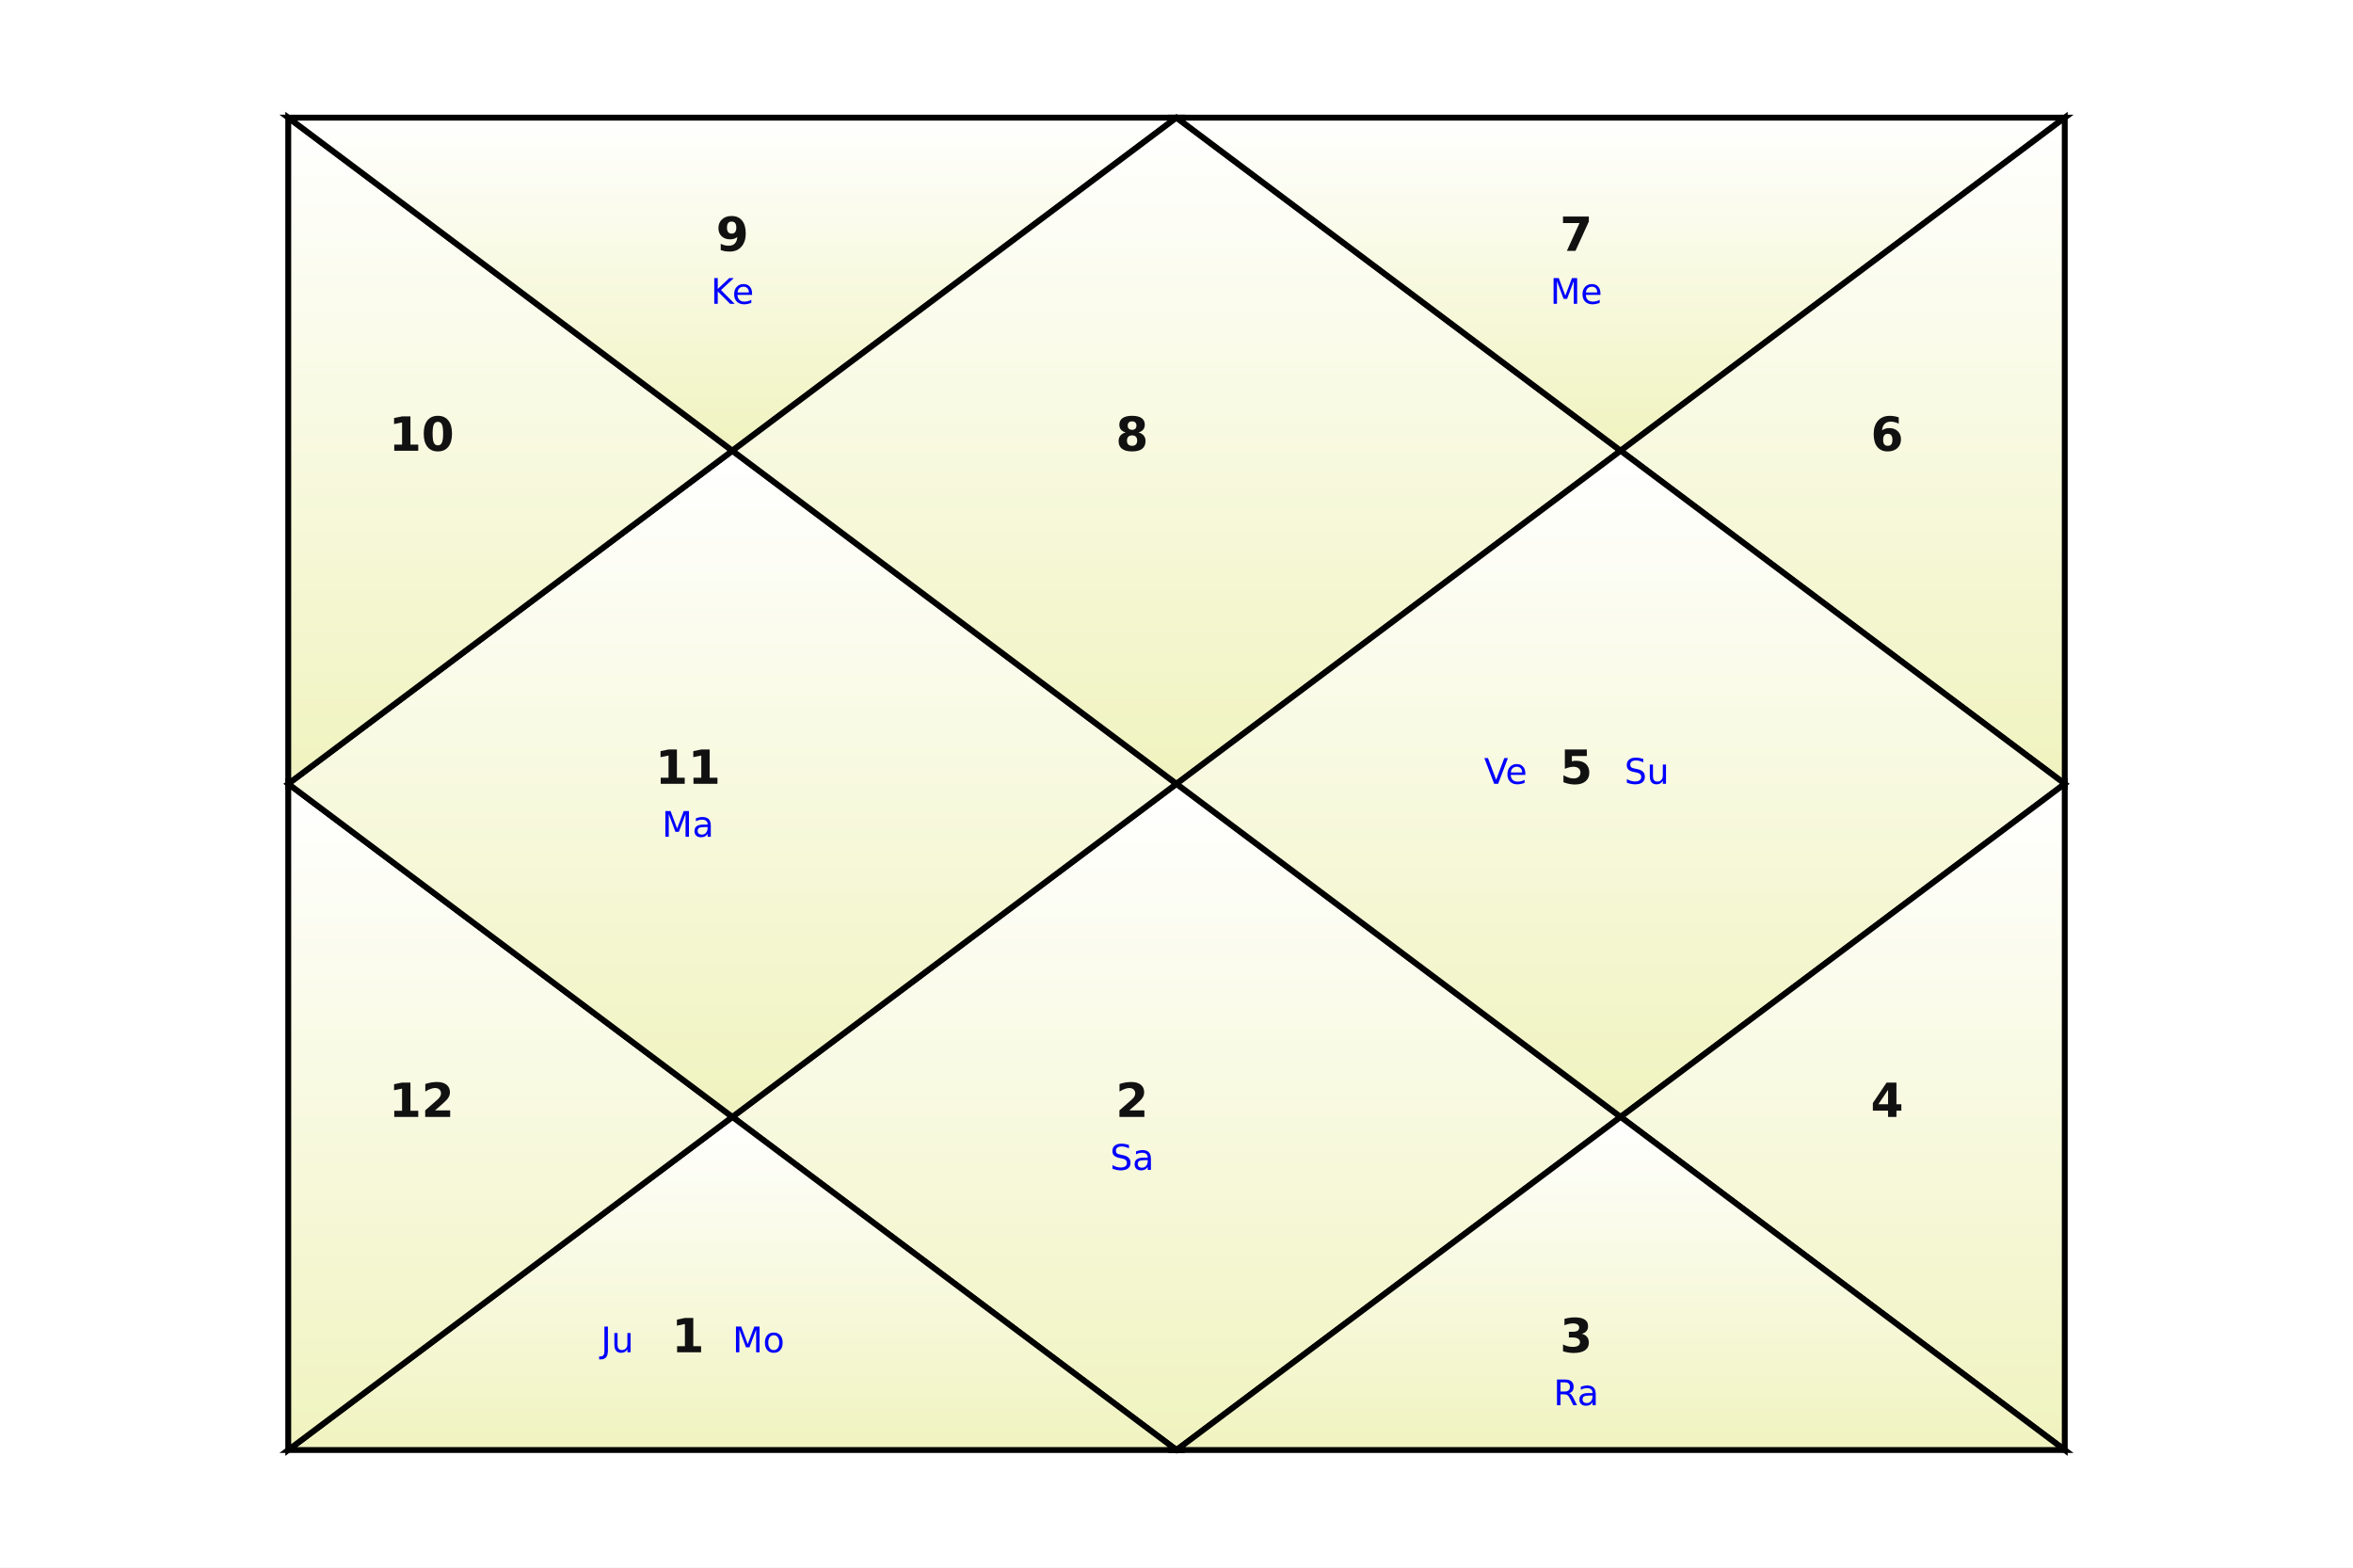
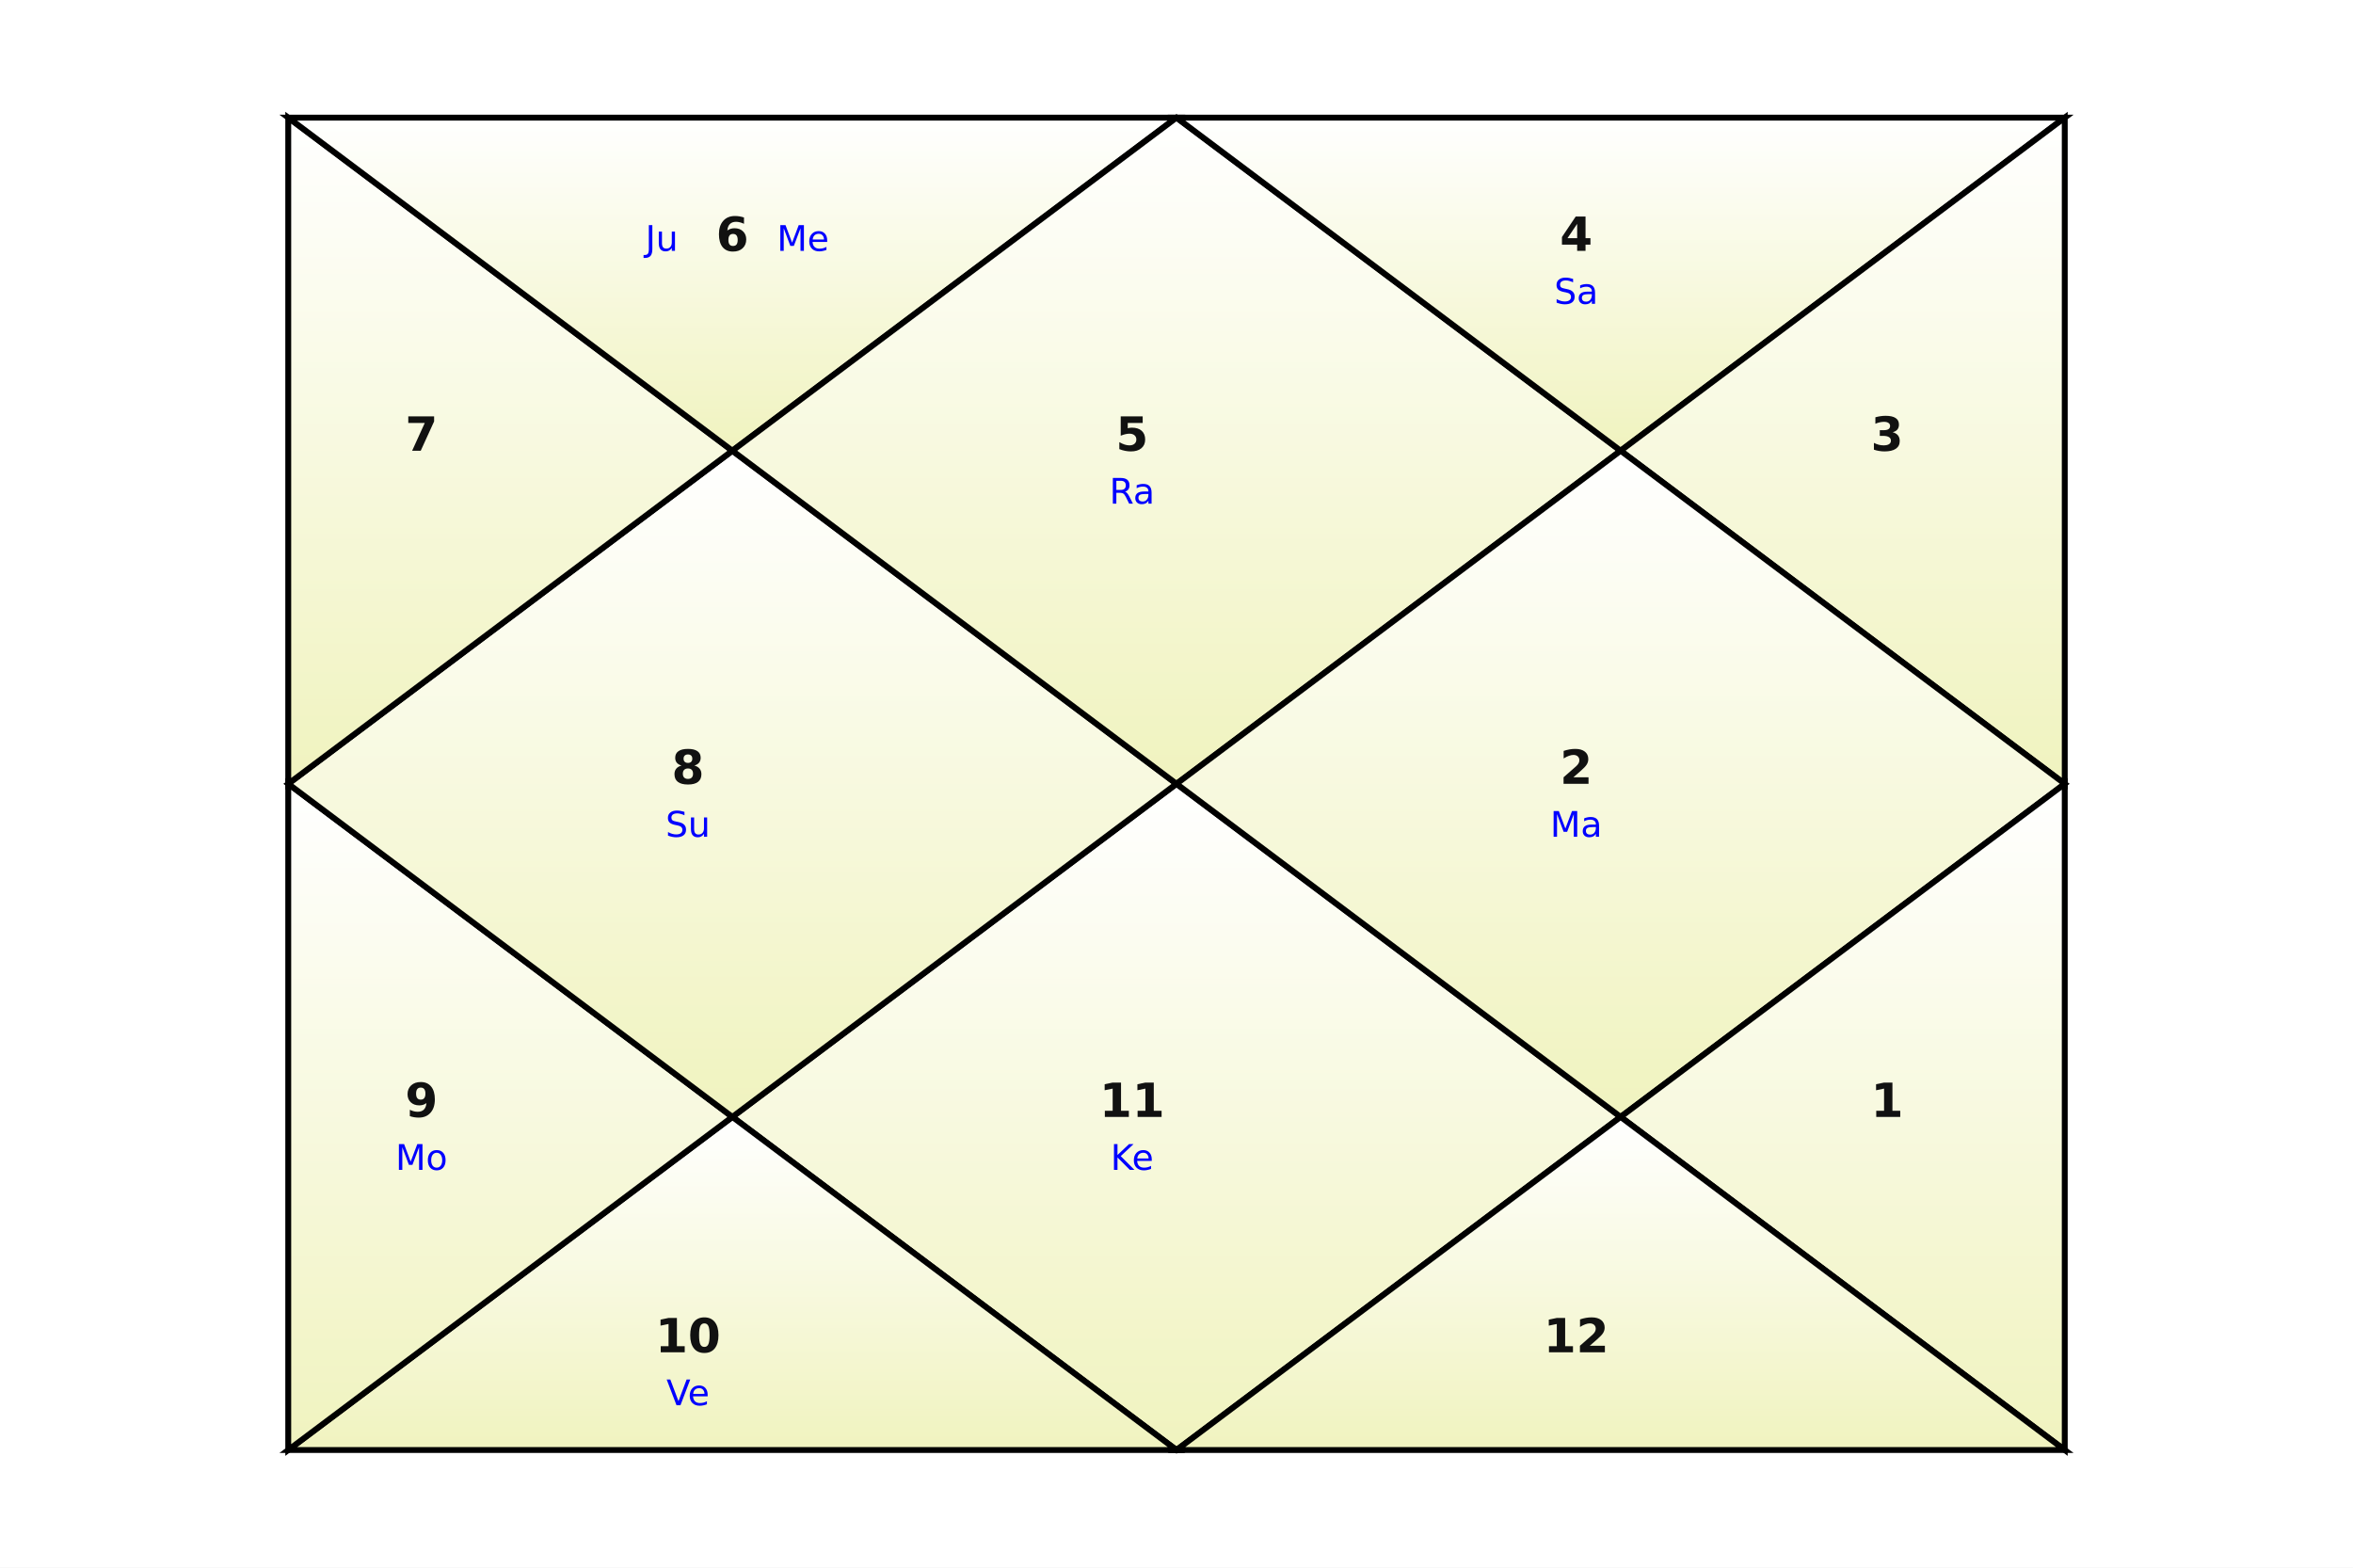
<svg xmlns="http://www.w3.org/2000/svg" baseProfile="full" height="100%" version="1.1" viewBox="0 0 800 533" width="100%">
  <defs>
    <linearGradient id="houseGrad" x1="0" x2="0" y1="0" y2="1">
      <stop offset="0" stop-color="white" />
      <stop offset="1" stop-color="#f0f3bf" />
    </linearGradient>
  </defs>
  <rect fill="white" height="533" width="800" x="0" y="0" />
  <polygon fill="url(#houseGrad)" points="249.0,379.75 400.0,493.0 551.0,379.75 400.0,266.5" stroke="#000" stroke-width="2" />
  <polygon fill="url(#houseGrad)" points="249.0,379.75 98.0,493.0 400.0,493.0" stroke="#000" stroke-width="2" />
  <polygon fill="url(#houseGrad)" points="98.0,266.5 98.0,493.0 249.0,379.75" stroke="#000" stroke-width="2" />
  <polygon fill="url(#houseGrad)" points="98.0,266.5 249.0,379.75 400.0,266.5 249.0,153.25" stroke="#000" stroke-width="2" />
  <polygon fill="url(#houseGrad)" points="98.0,40.0 98.0,266.5 249.0,153.25" stroke="#000" stroke-width="2" />
  <polygon fill="url(#houseGrad)" points="98.0,40.0 249.0,153.25 400.0,40.0" stroke="#000" stroke-width="2" />
  <polygon fill="url(#houseGrad)" points="249.0,153.25 400.0,266.5 551.0,153.25 400.0,40.0" stroke="#000" stroke-width="2" />
  <polygon fill="url(#houseGrad)" points="400.0,40.0 551.0,153.25 702.0,40.0" stroke="#000" stroke-width="2" />
  <polygon fill="url(#houseGrad)" points="551.0,153.25 702.0,266.5 702.0,40.0" stroke="#000" stroke-width="2" />
  <polygon fill="url(#houseGrad)" points="551.0,153.25 400.0,266.5 551.0,379.75 702.0,266.5" stroke="#000" stroke-width="2" />
  <polygon fill="url(#houseGrad)" points="551.0,379.75 702.0,493.0 702.0,266.5" stroke="#000" stroke-width="2" />
  <polygon fill="url(#houseGrad)" points="551.0,379.75 400.0,493.0 702.0,493.0" stroke="#000" stroke-width="2" />
-   <text fill="#111111" font-family="DejaVu Sans, Arial, sans-serif" font-size="16" font-weight="bold" text-anchor="middle" x="384.9" y="153.25">8</text>
-   <text fill="#111111" font-family="DejaVu Sans, Arial, sans-serif" font-size="16" font-weight="bold" text-anchor="middle" x="249.0" y="85.3">9</text>
-   <text fill="#0000ff" font-family="DejaVu Sans, Arial, sans-serif" font-size="12" text-anchor="middle" x="249.0" y="103.3">Ke</text>
-   <text fill="#111111" font-family="DejaVu Sans, Arial, sans-serif" font-size="16" font-weight="bold" text-anchor="middle" x="143.3" y="153.25">10</text>
-   <text fill="#111111" font-family="DejaVu Sans, Arial, sans-serif" font-size="16" font-weight="bold" text-anchor="middle" x="233.9" y="266.5">11</text>
-   <text fill="#0000ff" font-family="DejaVu Sans, Arial, sans-serif" font-size="12" text-anchor="middle" x="233.9" y="284.5">Ma</text>
-   <text fill="#111111" font-family="DejaVu Sans, Arial, sans-serif" font-size="16" font-weight="bold" text-anchor="middle" x="143.3" y="379.75">12</text>
-   <text fill="#111111" font-family="DejaVu Sans, Arial, sans-serif" font-size="16" font-weight="bold" text-anchor="middle" x="233.9" y="459.78">1</text>
-   <text fill="#0000ff" font-family="DejaVu Sans, Arial, sans-serif" font-size="12" text-anchor="middle" x="257.9" y="459.78">Mo</text>
-   <text fill="#0000ff" font-family="DejaVu Sans, Arial, sans-serif" font-size="12" text-anchor="middle" x="209.9" y="459.78">Ju</text>
-   <text fill="#111111" font-family="DejaVu Sans, Arial, sans-serif" font-size="16" font-weight="bold" text-anchor="middle" x="384.9" y="379.75">2</text>
-   <text fill="#0000ff" font-family="DejaVu Sans, Arial, sans-serif" font-size="12" text-anchor="middle" x="384.9" y="397.75">Sa</text>
-   <text fill="#111111" font-family="DejaVu Sans, Arial, sans-serif" font-size="16" font-weight="bold" text-anchor="middle" x="535.9" y="459.78">3</text>
-   <text fill="#0000ff" font-family="DejaVu Sans, Arial, sans-serif" font-size="12" text-anchor="middle" x="535.9" y="477.78">Ra</text>
-   <text fill="#111111" font-family="DejaVu Sans, Arial, sans-serif" font-size="16" font-weight="bold" text-anchor="middle" x="641.6" y="379.75">4</text>
-   <text fill="#111111" font-family="DejaVu Sans, Arial, sans-serif" font-size="16" font-weight="bold" text-anchor="middle" x="535.9" y="266.5">5</text>
-   <text fill="#0000ff" font-family="DejaVu Sans, Arial, sans-serif" font-size="12" text-anchor="middle" x="559.9" y="266.5">Su</text>
-   <text fill="#0000ff" font-family="DejaVu Sans, Arial, sans-serif" font-size="12" text-anchor="middle" x="511.9" y="266.5">Ve</text>
-   <text fill="#111111" font-family="DejaVu Sans, Arial, sans-serif" font-size="16" font-weight="bold" text-anchor="middle" x="641.6" y="153.25">6</text>
-   <text fill="#111111" font-family="DejaVu Sans, Arial, sans-serif" font-size="16" font-weight="bold" text-anchor="middle" x="535.9" y="85.3">7</text>
-   <text fill="#0000ff" font-family="DejaVu Sans, Arial, sans-serif" font-size="12" text-anchor="middle" x="535.9" y="103.3">Me</text>
+   <text fill="#111111" font-family="DejaVu Sans, Arial, sans-serif" font-size="16" font-weight="bold" text-anchor="middle" x="384.9" y="153.25">5</text>
+   <text fill="#0000ff" font-family="DejaVu Sans, Arial, sans-serif" font-size="12" text-anchor="middle" x="384.9" y="171.25">Ra</text>
+   <text fill="#111111" font-family="DejaVu Sans, Arial, sans-serif" font-size="16" font-weight="bold" text-anchor="middle" x="249.0" y="85.3">6</text>
+   <text fill="#0000ff" font-family="DejaVu Sans, Arial, sans-serif" font-size="12" text-anchor="middle" x="273.0" y="85.3">Me</text>
+   <text fill="#0000ff" font-family="DejaVu Sans, Arial, sans-serif" font-size="12" text-anchor="middle" x="225.0" y="85.3">Ju</text>
+   <text fill="#111111" font-family="DejaVu Sans, Arial, sans-serif" font-size="16" font-weight="bold" text-anchor="middle" x="143.3" y="153.25">7</text>
+   <text fill="#111111" font-family="DejaVu Sans, Arial, sans-serif" font-size="16" font-weight="bold" text-anchor="middle" x="233.9" y="266.5">8</text>
+   <text fill="#0000ff" font-family="DejaVu Sans, Arial, sans-serif" font-size="12" text-anchor="middle" x="233.9" y="284.5">Su</text>
+   <text fill="#111111" font-family="DejaVu Sans, Arial, sans-serif" font-size="16" font-weight="bold" text-anchor="middle" x="143.3" y="379.75">9</text>
+   <text fill="#0000ff" font-family="DejaVu Sans, Arial, sans-serif" font-size="12" text-anchor="middle" x="143.3" y="397.75">Mo</text>
+   <text fill="#111111" font-family="DejaVu Sans, Arial, sans-serif" font-size="16" font-weight="bold" text-anchor="middle" x="233.9" y="459.78">10</text>
+   <text fill="#0000ff" font-family="DejaVu Sans, Arial, sans-serif" font-size="12" text-anchor="middle" x="233.9" y="477.78">Ve</text>
+   <text fill="#111111" font-family="DejaVu Sans, Arial, sans-serif" font-size="16" font-weight="bold" text-anchor="middle" x="384.9" y="379.75">11</text>
+   <text fill="#0000ff" font-family="DejaVu Sans, Arial, sans-serif" font-size="12" text-anchor="middle" x="384.9" y="397.75">Ke</text>
+   <text fill="#111111" font-family="DejaVu Sans, Arial, sans-serif" font-size="16" font-weight="bold" text-anchor="middle" x="535.9" y="459.78">12</text>
+   <text fill="#111111" font-family="DejaVu Sans, Arial, sans-serif" font-size="16" font-weight="bold" text-anchor="middle" x="641.6" y="379.75">1</text>
+   <text fill="#111111" font-family="DejaVu Sans, Arial, sans-serif" font-size="16" font-weight="bold" text-anchor="middle" x="535.9" y="266.5">2</text>
+   <text fill="#0000ff" font-family="DejaVu Sans, Arial, sans-serif" font-size="12" text-anchor="middle" x="535.9" y="284.5">Ma</text>
+   <text fill="#111111" font-family="DejaVu Sans, Arial, sans-serif" font-size="16" font-weight="bold" text-anchor="middle" x="641.6" y="153.25">3</text>
+   <text fill="#111111" font-family="DejaVu Sans, Arial, sans-serif" font-size="16" font-weight="bold" text-anchor="middle" x="535.9" y="85.3">4</text>
+   <text fill="#0000ff" font-family="DejaVu Sans, Arial, sans-serif" font-size="12" text-anchor="middle" x="535.9" y="103.3">Sa</text>
</svg>
